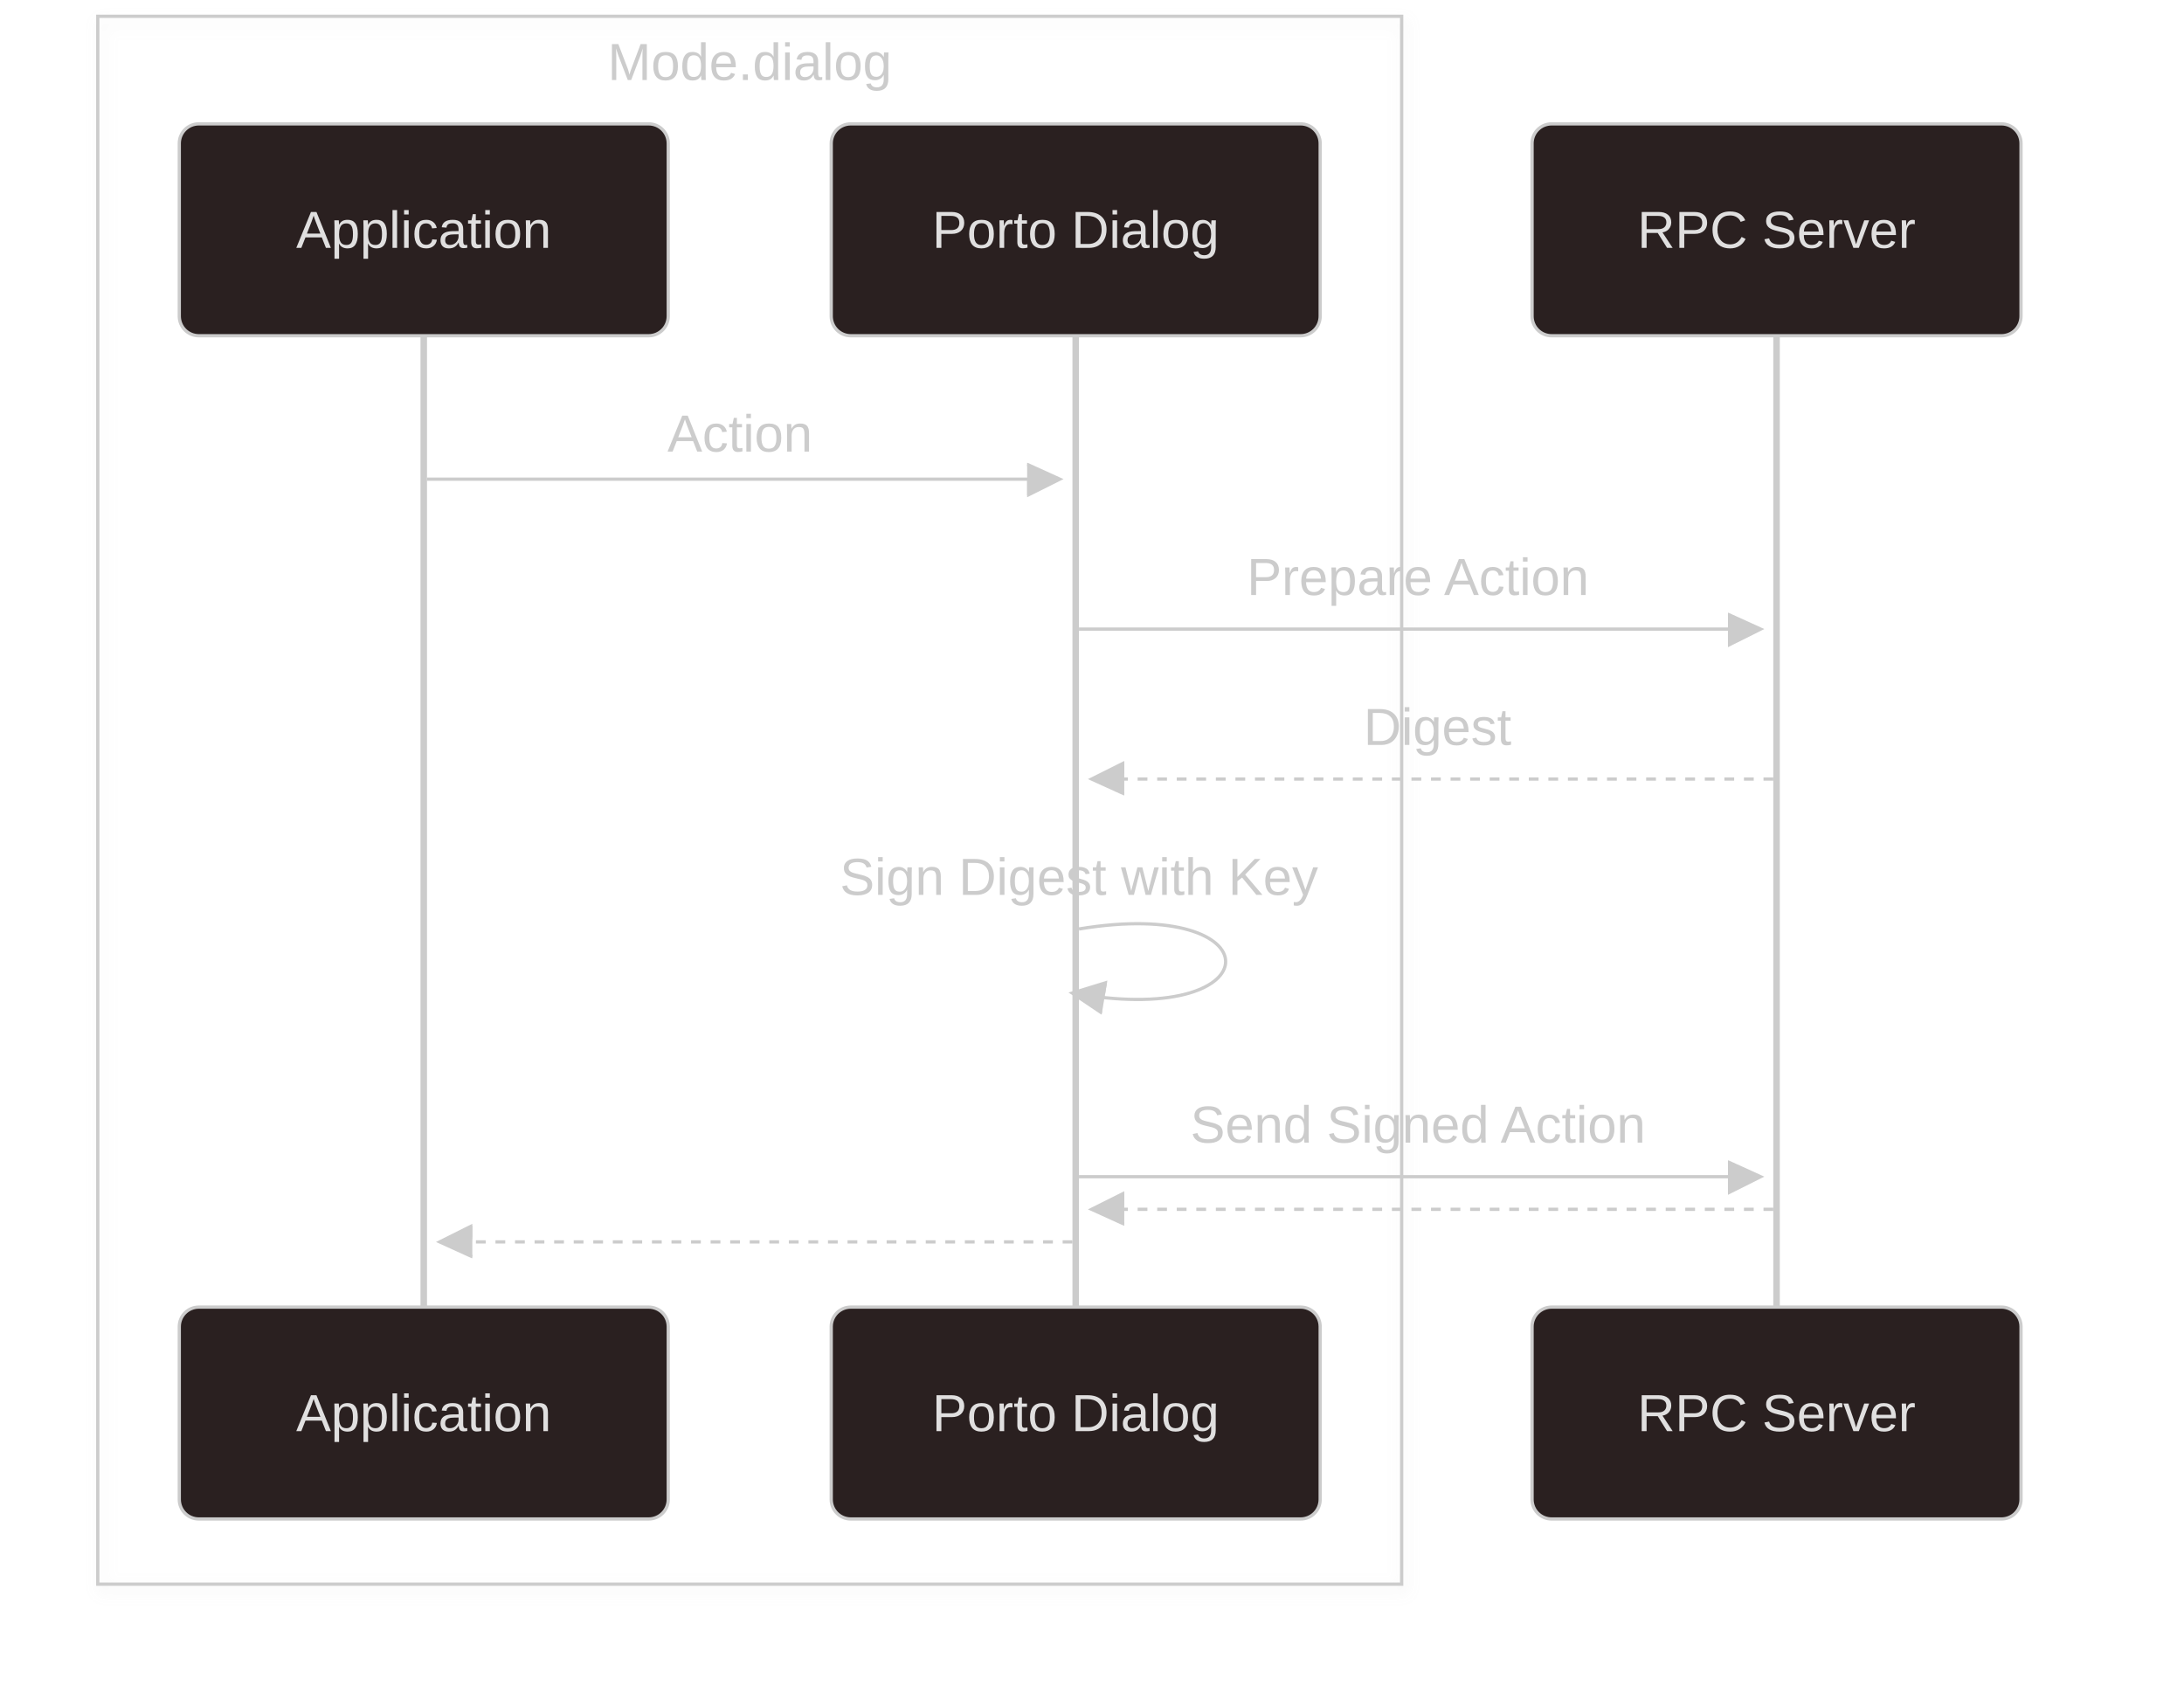
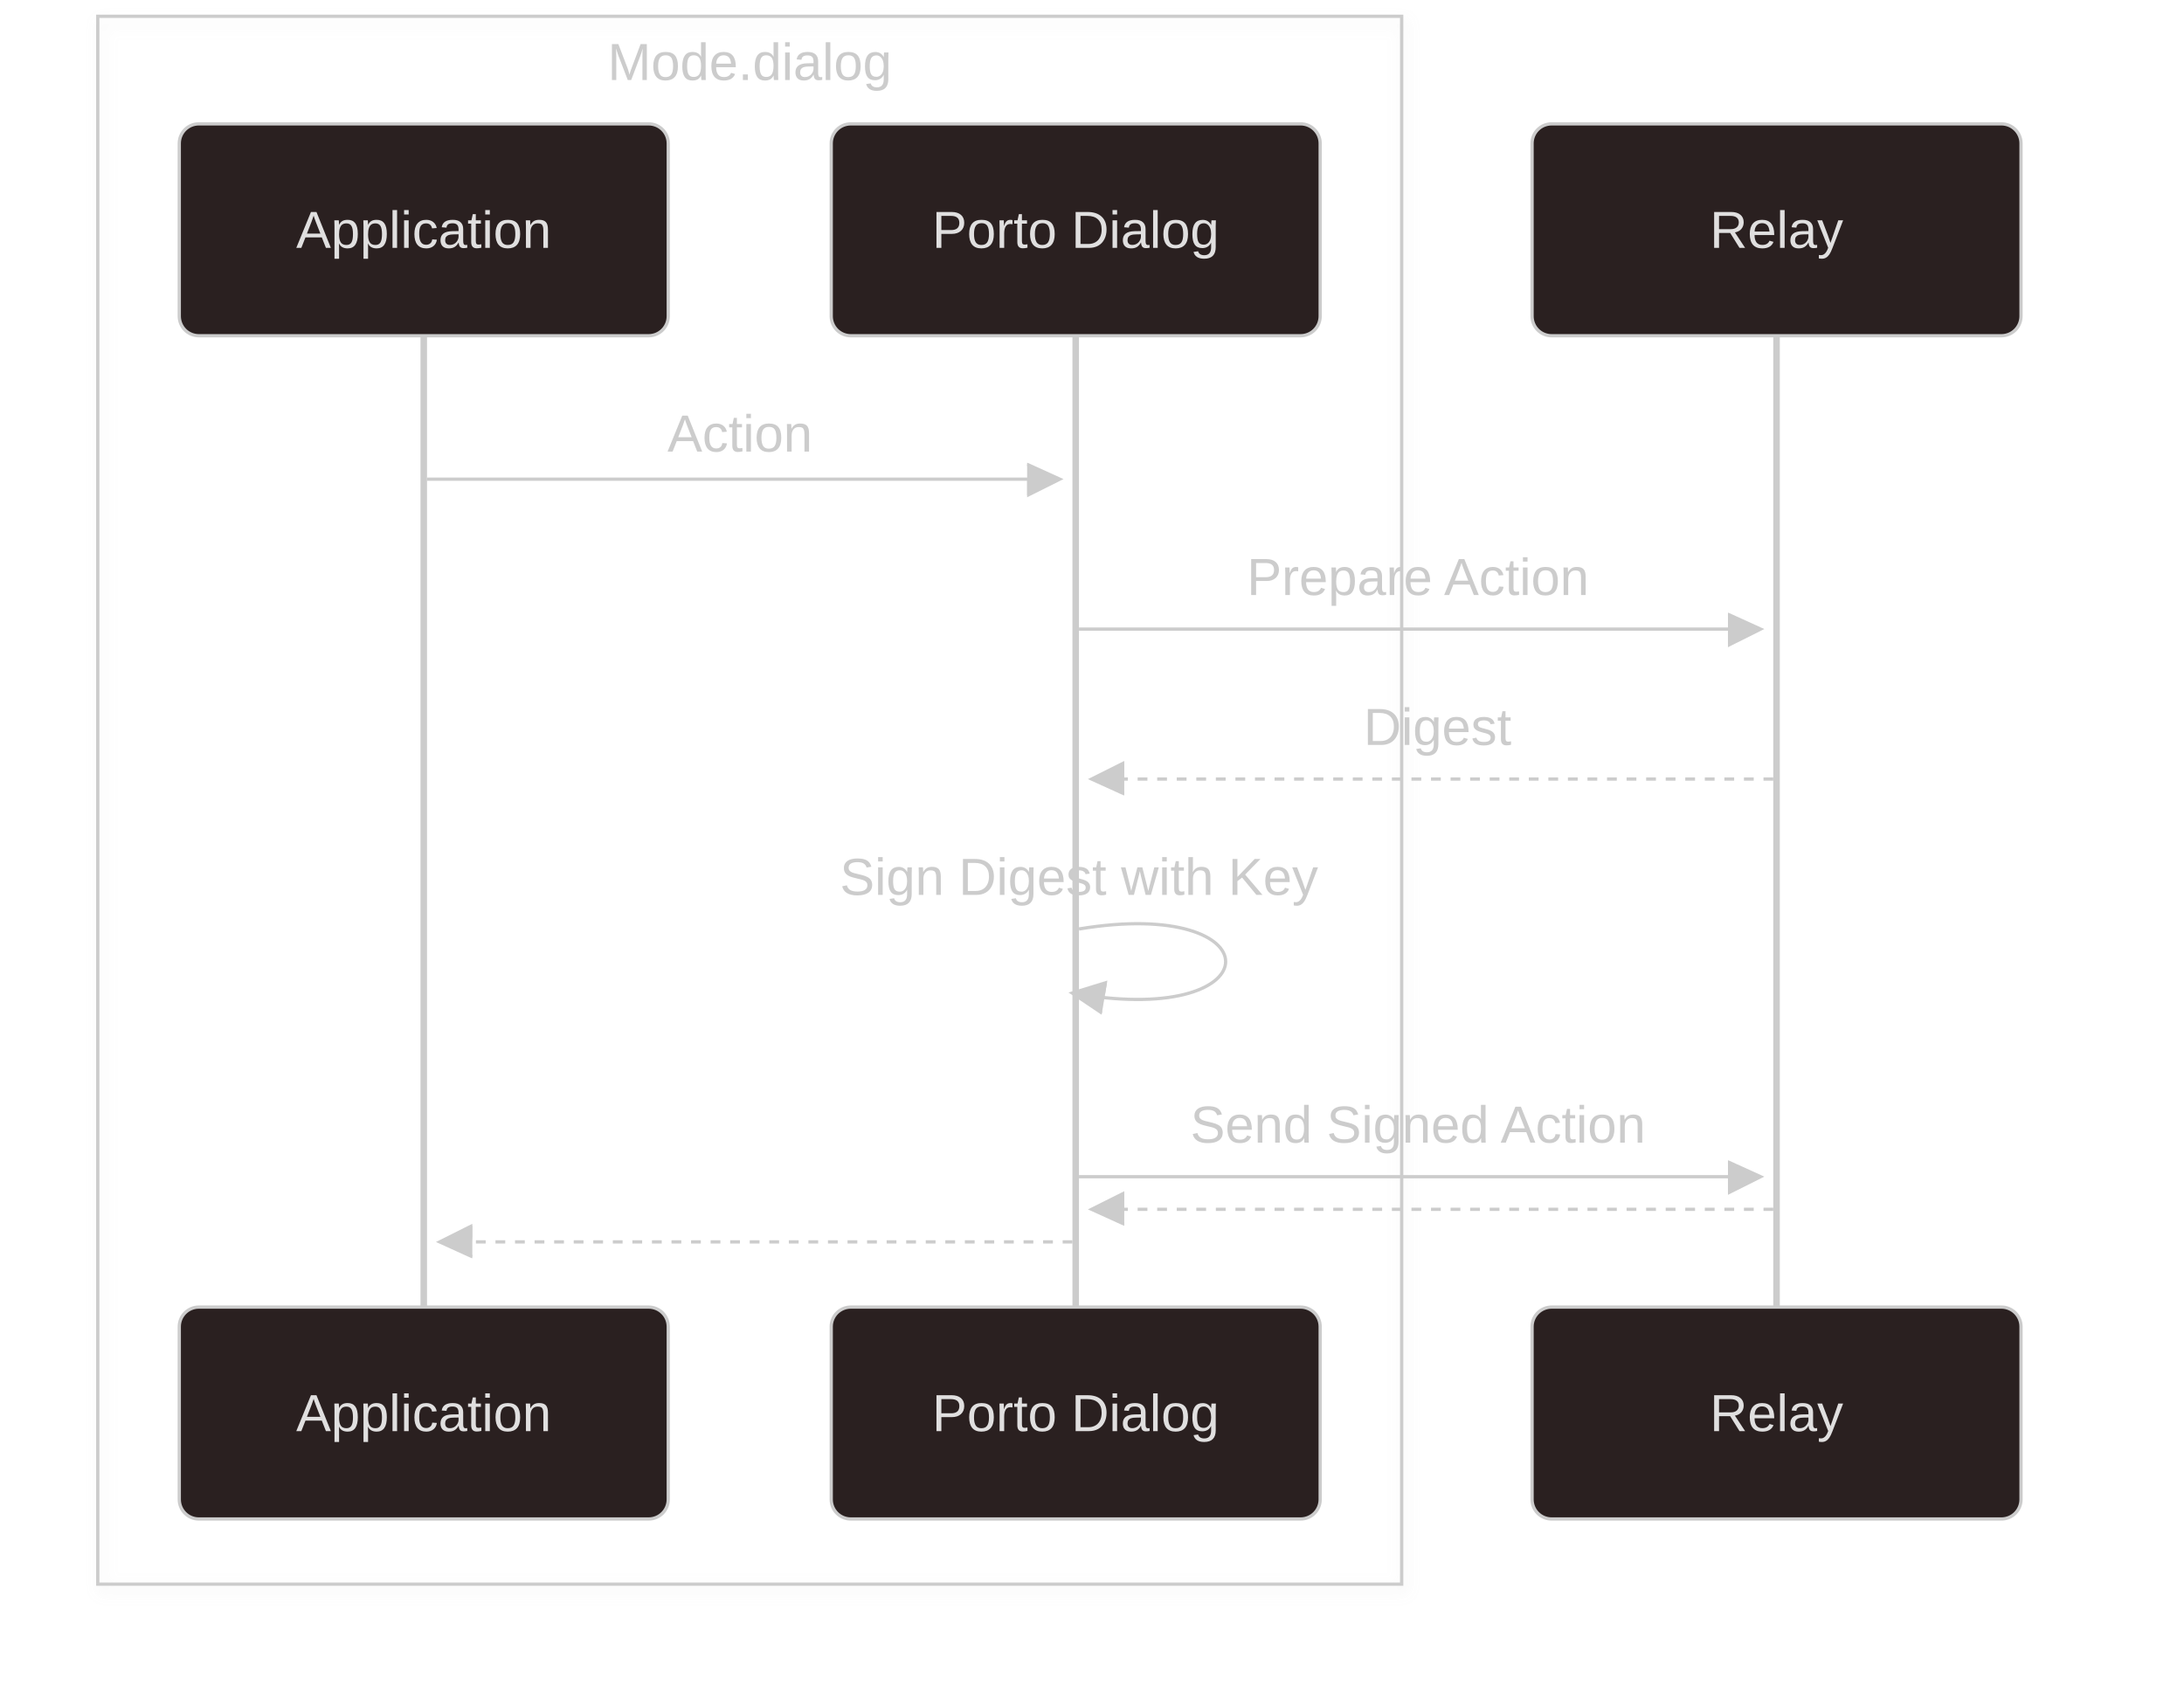
<svg xmlns="http://www.w3.org/2000/svg" aria-roledescription="sequence" role="graphics-document document" viewBox="-50 -10 670 517" style="max-width: 3840px; max-height: 3840px;" width="100%" id="my-svg">
  <g>
    <rect class="rect" height="481" width="400" stroke="rgb(0,0,0, 0.5)" fill="rgb(255,255,255,0.05)" y="-5" x="-20" />
    <text style="text-anchor: middle; font-size: 16px; font-weight: 400;" class="text" alignment-baseline="central" dominant-baseline="central" y="9" x="180">
      <tspan dy="0" x="180">Mode.dialog</tspan>
    </text>
  </g>
  <g>
    <rect filter="url(#drop-shadow)" data-look="neo" class="actor actor-bottom" ry="6" rx="6" name="R" height="65" width="150" stroke="#666" fill="#eaeaea" y="391" x="420" />
    <text style="text-anchor: middle; font-size: 16px; font-weight: 400;" class="actor actor-box" alignment-baseline="central" dominant-baseline="central" y="423.5" x="495">
-       <tspan dy="0" x="495">RPC Server</tspan>
+       <tspan dy="0" x="495">Relay</tspan>
    </text>
  </g>
  <g>
    <rect filter="url(#drop-shadow)" data-look="neo" class="actor actor-bottom" ry="6" rx="6" name="D" height="65" width="150" stroke="#666" fill="#eaeaea" y="391" x="205" />
    <text style="text-anchor: middle; font-size: 16px; font-weight: 400;" class="actor actor-box" alignment-baseline="central" dominant-baseline="central" y="423.5" x="280">
      <tspan dy="0" x="280">Porto Dialog</tspan>
    </text>
  </g>
  <g>
    <rect filter="url(#drop-shadow)" data-look="neo" class="actor actor-bottom" ry="6" rx="6" name="A" height="65" width="150" stroke="#666" fill="#eaeaea" y="391" x="5" />
    <text style="text-anchor: middle; font-size: 16px; font-weight: 400;" class="actor actor-box" alignment-baseline="central" dominant-baseline="central" y="423.5" x="80">
      <tspan dy="0" x="80">Application</tspan>
    </text>
  </g>
  <g>
    <line data-id="R" data-et="life-line" name="R" stroke="#999" stroke-width="0.5px" class="actor-line 200" y2="391" x2="495" y1="93" x1="495" id="actor2" />
    <g data-id="R" data-et="participant" data-look="neo" id="root-2">
      <rect filter="url(#drop-shadow)" data-look="neo" class="actor actor-top" ry="6" rx="6" name="R" height="65" width="150" stroke="#666" fill="#eaeaea" y="28" x="420" />
      <text style="text-anchor: middle; font-size: 16px; font-weight: 400;" class="actor actor-box" alignment-baseline="central" dominant-baseline="central" y="60.5" x="495">
-         <tspan dy="0" x="495">RPC Server</tspan>
+         <tspan dy="0" x="495">Relay</tspan>
      </text>
    </g>
  </g>
  <g>
    <line data-id="D" data-et="life-line" name="D" stroke="#999" stroke-width="0.5px" class="actor-line 200" y2="391" x2="280" y1="93" x1="280" id="actor1" />
    <g data-id="D" data-et="participant" data-look="neo" id="root-1">
      <rect filter="url(#drop-shadow)" data-look="neo" class="actor actor-top" ry="6" rx="6" name="D" height="65" width="150" stroke="#666" fill="#eaeaea" y="28" x="205" />
      <text style="text-anchor: middle; font-size: 16px; font-weight: 400;" class="actor actor-box" alignment-baseline="central" dominant-baseline="central" y="60.5" x="280">
        <tspan dy="0" x="280">Porto Dialog</tspan>
      </text>
    </g>
  </g>
  <g>
    <line data-id="A" data-et="life-line" name="A" stroke="#999" stroke-width="0.5px" class="actor-line 200" y2="391" x2="80" y1="93" x1="80" id="actor0" />
    <g data-id="A" data-et="participant" data-look="neo" id="root-0">
      <rect filter="url(#drop-shadow)" data-look="neo" class="actor actor-top" ry="6" rx="6" name="A" height="65" width="150" stroke="#666" fill="#eaeaea" y="28" x="5" />
      <text style="text-anchor: middle; font-size: 16px; font-weight: 400;" class="actor actor-box" alignment-baseline="central" dominant-baseline="central" y="60.5" x="80">
        <tspan dy="0" x="80">Application</tspan>
      </text>
    </g>
  </g>
  <style>
    #my-svg {
      font-family: arial, sans-serif;
      font-size: 14px;
      fill: #ccc;
    }

    @keyframes edge-animation-frame {
      from {
        stroke-dashoffset: 0;
      }
    }

    @keyframes dash {
      to {
        stroke-dashoffset: 0;
      }
    }

    #my-svg .edge-animation-slow {
      stroke-dasharray: 9, 5 !important;
      stroke-dashoffset: 900;
      animation: dash 50s linear infinite;
      stroke-linecap: round;
    }

    #my-svg .edge-animation-fast {
      stroke-dasharray: 9, 5 !important;
      stroke-dashoffset: 900;
      animation: dash 20s linear infinite;
      stroke-linecap: round;
    }

    #my-svg .error-icon {
      fill: hsl(20, 1.587%, 12.353%);
    }

    #my-svg .error-text {
      fill: rgb(223, 223.667, 224);
      stroke: rgb(223, 223.667, 224);
    }

    #my-svg .edge-thickness-normal {
      stroke-width: 1px;
    }

    #my-svg .edge-thickness-thick {
      stroke-width: 3.5px;
    }

    #my-svg .edge-pattern-solid {
      stroke-dasharray: 0;
    }

    #my-svg .edge-thickness-invisible {
      stroke-width: 0;
      fill: none;
    }

    #my-svg .edge-pattern-dashed {
      stroke-dasharray: 3;
    }

    #my-svg .edge-pattern-dotted {
      stroke-dasharray: 2;
    }

    #my-svg .marker {
      fill: #cccccc;
      stroke: #cccccc;
    }

    #my-svg .marker.cross {
      stroke: #cccccc;
    }

    #my-svg svg {
      font-family: arial, sans-serif;
      font-size: 14px;
    }

    #my-svg p {
      margin: 0;
    }

    #my-svg .actor {
      stroke: #cccccc;
      fill: #2a2020;
      stroke-width: 1;
    }

    #my-svg rect.actor.outer-path[data-look="neo"] {
      filter: drop-shadow(1px 2px 2px rgba(185, 185, 185, 0.2));
    }

    #my-svg rect.note[data-look="neo"] {
      stroke: hsl(52.683, 60%, 73.922%);
      fill: #fff5ad;
      filter: drop-shadow(1px 2px 2px rgba(185, 185, 185, 0.2));
      stroke-width: 1;
    }

    #my-svg text.actor&gt;

    tspan {
      fill: #e0dfdf;
      stroke: none;
    }

    #my-svg .actor-line {
      stroke: #cccccc;
    }

    #my-svg .messageLine0 {
      stroke-width: 1;
      stroke-dasharray: none;
      stroke: #ccc;
    }

    #my-svg .messageLine1 {
      stroke-width: 1;
      stroke-dasharray: 2, 2;
      stroke: #ccc;
    }

    #my-svg #arrowhead path {
      fill: #ccc;
      stroke: #ccc;
    }

    #my-svg .sequenceNumber {
      fill: #333333;
    }

    #my-svg #sequencenumber {
      fill: #ccc;
    }

    #my-svg #crosshead path {
      fill: #ccc;
      stroke: #ccc;
    }

    #my-svg .messageText {
      fill: #ccc;
      stroke: none;
    }

    #my-svg .labelBox {
      stroke: #cccccc;
      fill: #2a2020;
      filter: drop-shadow(1px 2px 2px rgba(185, 185, 185, 0.2));
    }

    #my-svg .labelText,
    #my-svg .labelText&gt;

    tspan {
      fill: #e0dfdf;
      stroke: none;
    }

    #my-svg .loopText,
    #my-svg .loopText&gt;

    tspan {
      fill: #e0dfdf;
      stroke: none;
    }

    #my-svg .loopLine {
      stroke-width: 2px;
      stroke-dasharray: 2, 2;
      stroke: #cccccc;
      fill: #cccccc;
    }

    #my-svg .note {
      stroke: hsl(52.683, 60%, 73.922%);
      fill: #fff5ad;
    }

    #my-svg .noteText,
    #my-svg .noteText&gt;

    tspan {
      fill: #333;
      stroke: none;
    }

    #my-svg .activation0 {
      fill: hsl(180, 1.587%, 28.353%);
      stroke: hsl(180, 1.587%, 18.353%);
    }

    #my-svg .activation1 {
      fill: hsl(180, 1.587%, 28.353%);
      stroke: hsl(180, 1.587%, 18.353%);
    }

    #my-svg .activation2 {
      fill: hsl(180, 1.587%, 28.353%);
      stroke: hsl(180, 1.587%, 18.353%);
    }

    #my-svg .actorPopupMenu {
      position: absolute;
    }

    #my-svg .actorPopupMenuPanel {
      position: absolute;
      fill: #2a2020;
      box-shadow: 0px 8px 16px 0px rgba(0, 0, 0, 0.2);
      filter: drop-shadow(3px 5px 2px rgb(0 0 0 / 0.4));
    }

    #my-svg .actor-man circle,
    #my-svg line {
      fill: #2a2020;
      stroke-width: 2px;
    }

    #my-svg g rect.rect {
      filter: drop-shadow(1px 2px 2px rgba(185, 185, 185, 0.2));
      stroke: #ccc;
      stroke-width: 1;
    }

    #my-svg .node .neo-node {
      stroke: #ccc;
    }

    #my-svg [data-look="neo"].node rect,
    #my-svg [data-look="neo"].cluster rect,
    #my-svg [data-look="neo"].node polygon {
      stroke: url(#my-svg-gradient);
      filter: drop-shadow(1px 2px 2px rgba(185, 185, 185, 0.2));
    }

    #my-svg [data-look="neo"].node path {
      stroke: url(#my-svg-gradient);
      stroke-width: 1;
    }

    #my-svg [data-look="neo"].node .outer-path {
      filter: drop-shadow(1px 2px 2px rgba(185, 185, 185, 0.2));
    }

    #my-svg [data-look="neo"].node .neo-line path {
      stroke: #ccc;
      filter: none;
    }

    #my-svg [data-look="neo"].node circle {
      stroke: url(#my-svg-gradient);
      filter: drop-shadow(1px 2px 2px rgba(185, 185, 185, 0.2));
    }

    #my-svg [data-look="neo"].node circle .state-start {
      fill: #000000;
    }

    #my-svg [data-look="neo"].statediagram-cluster rect {
      fill: #2a2020;
      stroke: url(#my-svg-gradient);
      stroke-width: 1;
    }

    #my-svg [data-look="neo"].icon-shape .icon {
      fill: url(#my-svg-gradient);
      filter: drop-shadow(1px 2px 2px rgba(185, 185, 185, 0.2));
    }

    #my-svg [data-look="neo"].icon-shape .icon-neo path {
      stroke: url(#my-svg-gradient);
      filter: drop-shadow(1px 2px 2px rgba(185, 185, 185, 0.2));
    }

    #my-svg :root {
      --mermaid-font-family: "trebuchet ms", verdana, arial, sans-serif;
    }
  </style>
  <g />
  <defs>
    <symbol height="24" width="24" id="computer">
      <path d="M2 2v13h20v-13h-20zm18 11h-16v-9h16v9zm-10.228 6l.466-1h3.524l.467 1h-4.457zm14.228 3h-24l2-6h2.104l-1.33 4h18.45l-1.297-4h2.073l2 6zm-5-10h-14v-7h14v7z" transform="scale(.5)" />
    </symbol>
  </defs>
  <defs>
    <symbol clip-rule="evenodd" fill-rule="evenodd" id="database">
      <path d="M12.258.001l.256.004.255.005.253.008.251.01.249.012.247.015.246.016.242.019.241.02.239.023.236.024.233.027.231.028.229.031.225.032.223.034.22.036.217.038.214.04.211.041.208.043.205.045.201.046.198.048.194.05.191.051.187.053.183.054.18.056.175.057.172.059.168.06.163.061.16.063.155.064.15.066.074.033.073.033.071.034.07.034.069.035.068.035.067.035.066.035.064.036.064.036.062.036.06.036.06.037.058.037.058.037.055.038.055.038.053.038.052.038.051.039.05.039.048.039.047.039.045.04.044.04.043.04.041.04.04.041.039.041.037.041.036.041.034.041.033.042.032.042.03.042.029.042.027.042.026.043.024.043.023.043.021.043.02.043.018.044.017.043.015.044.013.044.012.044.011.045.009.044.007.045.006.045.004.045.002.045.001.045v17l-.001.045-.002.045-.004.045-.006.045-.007.045-.009.044-.011.045-.012.044-.013.044-.015.044-.017.043-.018.044-.02.043-.021.043-.023.043-.024.043-.026.043-.027.042-.029.042-.03.042-.032.042-.033.042-.034.041-.036.041-.037.041-.039.041-.04.041-.041.04-.043.04-.044.04-.045.04-.047.039-.048.039-.05.039-.051.039-.052.038-.053.038-.055.038-.055.038-.058.037-.058.037-.06.037-.06.036-.062.036-.064.036-.064.036-.066.035-.067.035-.068.035-.069.035-.07.034-.071.034-.073.033-.074.033-.15.066-.155.064-.16.063-.163.061-.168.06-.172.059-.175.057-.18.056-.183.054-.187.053-.191.051-.194.05-.198.048-.201.046-.205.045-.208.043-.211.041-.214.04-.217.038-.22.036-.223.034-.225.032-.229.031-.231.028-.233.027-.236.024-.239.023-.241.02-.242.019-.246.016-.247.015-.249.012-.251.01-.253.008-.255.005-.256.004-.258.001-.258-.001-.256-.004-.255-.005-.253-.008-.251-.01-.249-.012-.247-.015-.245-.016-.243-.019-.241-.02-.238-.023-.236-.024-.234-.027-.231-.028-.228-.031-.226-.032-.223-.034-.22-.036-.217-.038-.214-.04-.211-.041-.208-.043-.204-.045-.201-.046-.198-.048-.195-.05-.19-.051-.187-.053-.184-.054-.179-.056-.176-.057-.172-.059-.167-.06-.164-.061-.159-.063-.155-.064-.151-.066-.074-.033-.072-.033-.072-.034-.07-.034-.069-.035-.068-.035-.067-.035-.066-.035-.064-.036-.063-.036-.062-.036-.061-.036-.06-.037-.058-.037-.057-.037-.056-.038-.055-.038-.053-.038-.052-.038-.051-.039-.049-.039-.049-.039-.046-.039-.046-.04-.044-.04-.043-.04-.041-.04-.04-.041-.039-.041-.037-.041-.036-.041-.034-.041-.033-.042-.032-.042-.03-.042-.029-.042-.027-.042-.026-.043-.024-.043-.023-.043-.021-.043-.02-.043-.018-.044-.017-.043-.015-.044-.013-.044-.012-.044-.011-.045-.009-.044-.007-.045-.006-.045-.004-.045-.002-.045-.001-.045v-17l.001-.045.002-.045.004-.045.006-.045.007-.045.009-.044.011-.045.012-.044.013-.044.015-.044.017-.043.018-.044.02-.043.021-.043.023-.043.024-.043.026-.043.027-.042.029-.042.03-.042.032-.042.033-.042.034-.041.036-.041.037-.041.039-.041.04-.041.041-.04.043-.04.044-.04.046-.04.046-.039.049-.039.049-.039.051-.039.052-.038.053-.038.055-.038.056-.038.057-.037.058-.037.06-.037.061-.036.062-.036.063-.036.064-.036.066-.035.067-.035.068-.035.069-.035.07-.034.072-.034.072-.033.074-.033.151-.066.155-.064.159-.063.164-.061.167-.06.172-.059.176-.057.179-.056.184-.054.187-.053.19-.051.195-.05.198-.048.201-.046.204-.045.208-.043.211-.041.214-.04.217-.038.22-.036.223-.034.226-.032.228-.031.231-.028.234-.027.236-.024.238-.023.241-.02.243-.019.245-.016.247-.015.249-.012.251-.01.253-.008.255-.005.256-.004.258-.001.258.001zm-9.258 20.499v.01l.001.021.003.021.004.022.005.021.006.022.007.022.009.023.01.022.011.023.012.023.013.023.015.023.016.024.017.023.018.024.019.024.021.024.022.025.023.024.024.025.052.049.056.05.061.051.066.051.07.051.075.051.079.052.084.052.088.052.092.052.097.052.102.051.105.052.11.052.114.051.119.051.123.051.127.05.131.05.135.05.139.048.144.049.147.047.152.047.155.047.16.045.163.045.167.043.171.043.176.041.178.041.183.039.187.039.19.037.194.035.197.035.202.033.204.031.209.03.212.029.216.027.219.025.222.024.226.021.23.02.233.018.236.016.24.015.243.012.246.01.249.008.253.005.256.004.259.001.26-.001.257-.004.254-.005.25-.008.247-.011.244-.012.241-.014.237-.016.233-.018.231-.021.226-.021.224-.024.22-.026.216-.027.212-.028.21-.031.205-.031.202-.034.198-.034.194-.036.191-.037.187-.039.183-.04.179-.04.175-.042.172-.043.168-.044.163-.045.16-.046.155-.046.152-.047.148-.048.143-.049.139-.049.136-.05.131-.05.126-.05.123-.051.118-.052.114-.051.11-.052.106-.052.101-.052.096-.052.092-.052.088-.053.083-.051.079-.052.074-.052.07-.051.065-.051.06-.051.056-.05.051-.05.023-.024.023-.025.021-.024.02-.024.019-.024.018-.024.017-.024.015-.023.014-.024.013-.023.012-.023.01-.023.01-.022.008-.022.006-.022.006-.022.004-.022.004-.021.001-.021.001-.021v-4.127l-.077.055-.08.053-.083.054-.085.053-.087.052-.09.052-.093.051-.095.05-.097.05-.1.049-.102.049-.105.048-.106.047-.109.047-.111.046-.114.045-.115.045-.118.044-.12.043-.122.042-.124.042-.126.041-.128.04-.13.04-.132.038-.134.038-.135.037-.138.037-.139.035-.142.035-.143.034-.144.033-.147.032-.148.031-.15.03-.151.03-.153.029-.154.027-.156.027-.158.026-.159.025-.161.024-.162.023-.163.022-.165.021-.166.02-.167.019-.169.018-.169.017-.171.016-.173.015-.173.014-.175.013-.175.012-.177.011-.178.01-.179.008-.179.008-.181.006-.182.005-.182.004-.184.003-.184.002h-.37l-.184-.002-.184-.003-.182-.004-.182-.005-.181-.006-.179-.008-.179-.008-.178-.01-.176-.011-.176-.012-.175-.013-.173-.014-.172-.015-.171-.016-.17-.017-.169-.018-.167-.019-.166-.02-.165-.021-.163-.022-.162-.023-.161-.024-.159-.025-.157-.026-.156-.027-.155-.027-.153-.029-.151-.03-.15-.03-.148-.031-.146-.032-.145-.033-.143-.034-.141-.035-.14-.035-.137-.037-.136-.037-.134-.038-.132-.038-.13-.04-.128-.04-.126-.041-.124-.042-.122-.042-.12-.044-.117-.043-.116-.045-.113-.045-.112-.046-.109-.047-.106-.047-.105-.048-.102-.049-.1-.049-.097-.05-.095-.05-.093-.052-.09-.051-.087-.052-.085-.053-.083-.054-.08-.054-.077-.054v4.127zm0-5.654v.011l.001.021.003.021.004.021.005.022.006.022.007.022.009.022.01.022.011.023.012.023.013.023.015.024.016.023.017.024.018.024.019.024.021.024.022.024.023.025.024.024.052.05.056.05.061.05.066.051.07.051.075.052.079.051.084.052.088.052.092.052.097.052.102.052.105.052.11.051.114.051.119.052.123.05.127.051.131.05.135.049.139.049.144.048.147.048.152.047.155.046.16.045.163.045.167.044.171.042.176.042.178.04.183.04.187.038.19.037.194.036.197.034.202.033.204.032.209.03.212.028.216.027.219.025.222.024.226.022.23.02.233.018.236.016.24.014.243.012.246.01.249.008.253.006.256.003.259.001.26-.001.257-.003.254-.006.25-.008.247-.01.244-.012.241-.015.237-.016.233-.018.231-.02.226-.022.224-.024.22-.025.216-.027.212-.029.21-.03.205-.032.202-.033.198-.035.194-.036.191-.037.187-.039.183-.039.179-.041.175-.042.172-.043.168-.044.163-.045.16-.045.155-.047.152-.047.148-.048.143-.048.139-.05.136-.049.131-.05.126-.051.123-.051.118-.051.114-.052.11-.052.106-.052.101-.052.096-.052.092-.052.088-.052.083-.052.079-.052.074-.051.07-.052.065-.051.06-.05.056-.051.051-.049.023-.025.023-.024.021-.025.02-.024.019-.024.018-.024.017-.024.015-.023.014-.023.013-.024.012-.022.01-.023.01-.023.008-.022.006-.022.006-.022.004-.021.004-.022.001-.021.001-.021v-4.139l-.077.054-.08.054-.083.054-.085.052-.087.053-.09.051-.093.051-.095.051-.097.05-.1.049-.102.049-.105.048-.106.047-.109.047-.111.046-.114.045-.115.044-.118.044-.12.044-.122.042-.124.042-.126.041-.128.04-.13.039-.132.039-.134.038-.135.037-.138.036-.139.036-.142.035-.143.033-.144.033-.147.033-.148.031-.15.03-.151.03-.153.028-.154.028-.156.027-.158.026-.159.025-.161.024-.162.023-.163.022-.165.021-.166.02-.167.019-.169.018-.169.017-.171.016-.173.015-.173.014-.175.013-.175.012-.177.011-.178.009-.179.009-.179.007-.181.007-.182.005-.182.004-.184.003-.184.002h-.37l-.184-.002-.184-.003-.182-.004-.182-.005-.181-.007-.179-.007-.179-.009-.178-.009-.176-.011-.176-.012-.175-.013-.173-.014-.172-.015-.171-.016-.17-.017-.169-.018-.167-.019-.166-.02-.165-.021-.163-.022-.162-.023-.161-.024-.159-.025-.157-.026-.156-.027-.155-.028-.153-.028-.151-.03-.15-.03-.148-.031-.146-.033-.145-.033-.143-.033-.141-.035-.14-.036-.137-.036-.136-.037-.134-.038-.132-.039-.13-.039-.128-.04-.126-.041-.124-.042-.122-.043-.12-.043-.117-.044-.116-.044-.113-.046-.112-.046-.109-.046-.106-.047-.105-.048-.102-.049-.1-.049-.097-.05-.095-.051-.093-.051-.09-.051-.087-.053-.085-.052-.083-.054-.08-.054-.077-.054v4.139zm0-5.666v.011l.001.02.003.022.004.021.005.022.006.021.007.022.009.023.01.022.011.023.012.023.013.023.015.023.016.024.017.024.018.023.019.024.021.025.022.024.023.024.024.025.052.05.056.05.061.05.066.051.07.051.075.052.079.051.084.052.088.052.092.052.097.052.102.052.105.051.11.052.114.051.119.051.123.051.127.05.131.05.135.05.139.049.144.048.147.048.152.047.155.046.16.045.163.045.167.043.171.043.176.042.178.04.183.04.187.038.19.037.194.036.197.034.202.033.204.032.209.03.212.028.216.027.219.025.222.024.226.021.23.02.233.018.236.017.24.014.243.012.246.01.249.008.253.006.256.003.259.001.26-.001.257-.003.254-.006.25-.008.247-.01.244-.013.241-.014.237-.016.233-.018.231-.02.226-.022.224-.024.22-.025.216-.027.212-.029.21-.03.205-.032.202-.033.198-.035.194-.036.191-.037.187-.039.183-.039.179-.041.175-.042.172-.043.168-.044.163-.045.16-.045.155-.047.152-.047.148-.048.143-.049.139-.049.136-.049.131-.051.126-.05.123-.051.118-.052.114-.051.11-.052.106-.052.101-.052.096-.052.092-.052.088-.052.083-.052.079-.052.074-.052.07-.051.065-.051.06-.051.056-.05.051-.049.023-.025.023-.025.021-.024.02-.024.019-.024.018-.024.017-.024.015-.023.014-.024.013-.023.012-.023.01-.022.01-.023.008-.022.006-.022.006-.022.004-.022.004-.021.001-.021.001-.021v-4.153l-.077.054-.08.054-.083.053-.085.053-.087.053-.09.051-.093.051-.095.051-.097.05-.1.049-.102.048-.105.048-.106.048-.109.046-.111.046-.114.046-.115.044-.118.044-.12.043-.122.043-.124.042-.126.041-.128.04-.13.039-.132.039-.134.038-.135.037-.138.036-.139.036-.142.034-.143.034-.144.033-.147.032-.148.032-.15.03-.151.03-.153.028-.154.028-.156.027-.158.026-.159.024-.161.024-.162.023-.163.023-.165.021-.166.02-.167.019-.169.018-.169.017-.171.016-.173.015-.173.014-.175.013-.175.012-.177.01-.178.01-.179.009-.179.007-.181.006-.182.006-.182.004-.184.003-.184.001-.185.001-.185-.001-.184-.001-.184-.003-.182-.004-.182-.006-.181-.006-.179-.007-.179-.009-.178-.01-.176-.01-.176-.012-.175-.013-.173-.014-.172-.015-.171-.016-.17-.017-.169-.018-.167-.019-.166-.02-.165-.021-.163-.023-.162-.023-.161-.024-.159-.024-.157-.026-.156-.027-.155-.028-.153-.028-.151-.03-.15-.03-.148-.032-.146-.032-.145-.033-.143-.034-.141-.034-.14-.036-.137-.036-.136-.037-.134-.038-.132-.039-.13-.039-.128-.041-.126-.041-.124-.041-.122-.043-.12-.043-.117-.044-.116-.044-.113-.046-.112-.046-.109-.046-.106-.048-.105-.048-.102-.048-.1-.05-.097-.049-.095-.051-.093-.051-.09-.052-.087-.052-.085-.053-.083-.053-.08-.054-.077-.054v4.153zm8.74-8.179l-.257.004-.254.005-.25.008-.247.011-.244.012-.241.014-.237.016-.233.018-.231.021-.226.022-.224.023-.22.026-.216.027-.212.028-.21.031-.205.032-.202.033-.198.034-.194.036-.191.038-.187.038-.183.04-.179.041-.175.042-.172.043-.168.043-.163.045-.16.046-.155.046-.152.048-.148.048-.143.048-.139.049-.136.05-.131.05-.126.051-.123.051-.118.051-.114.052-.11.052-.106.052-.101.052-.096.052-.092.052-.088.052-.083.052-.079.052-.074.051-.07.052-.065.051-.06.05-.056.05-.051.05-.023.025-.023.024-.021.024-.02.025-.019.024-.018.024-.017.023-.015.024-.014.023-.013.023-.012.023-.01.023-.01.022-.008.022-.006.023-.006.021-.004.022-.004.021-.001.021-.001.021.001.021.001.021.004.021.004.022.006.021.006.023.008.022.01.022.01.023.012.023.013.023.014.023.015.024.017.023.018.024.019.024.02.025.021.024.023.024.023.025.051.05.056.05.06.05.065.051.07.052.074.051.079.052.083.052.088.052.092.052.096.052.101.052.106.052.11.052.114.052.118.051.123.051.126.051.131.05.136.05.139.049.143.048.148.048.152.048.155.046.16.046.163.045.168.043.172.043.175.042.179.041.183.04.187.038.191.038.194.036.198.034.202.033.205.032.21.031.212.028.216.027.22.026.224.023.226.022.231.021.233.018.237.016.241.014.244.012.247.011.25.008.254.005.257.004.26.001.26-.001.257-.004.254-.005.25-.008.247-.011.244-.012.241-.014.237-.016.233-.018.231-.021.226-.022.224-.023.22-.026.216-.027.212-.028.21-.031.205-.032.202-.033.198-.034.194-.036.191-.038.187-.038.183-.04.179-.041.175-.042.172-.043.168-.043.163-.045.16-.046.155-.046.152-.048.148-.048.143-.048.139-.049.136-.05.131-.05.126-.051.123-.051.118-.051.114-.052.11-.052.106-.052.101-.052.096-.052.092-.052.088-.052.083-.052.079-.052.074-.051.07-.052.065-.051.06-.05.056-.05.051-.05.023-.025.023-.024.021-.024.02-.025.019-.024.018-.024.017-.023.015-.024.014-.023.013-.023.012-.023.01-.023.01-.022.008-.022.006-.023.006-.021.004-.022.004-.021.001-.021.001-.021-.001-.021-.001-.021-.004-.021-.004-.022-.006-.021-.006-.023-.008-.022-.01-.022-.01-.023-.012-.023-.013-.023-.014-.023-.015-.024-.017-.023-.018-.024-.019-.024-.02-.025-.021-.024-.023-.024-.023-.025-.051-.05-.056-.05-.06-.05-.065-.051-.07-.052-.074-.051-.079-.052-.083-.052-.088-.052-.092-.052-.096-.052-.101-.052-.106-.052-.11-.052-.114-.052-.118-.051-.123-.051-.126-.051-.131-.05-.136-.05-.139-.049-.143-.048-.148-.048-.152-.048-.155-.046-.16-.046-.163-.045-.168-.043-.172-.043-.175-.042-.179-.041-.183-.04-.187-.038-.191-.038-.194-.036-.198-.034-.202-.033-.205-.032-.21-.031-.212-.028-.216-.027-.22-.026-.224-.023-.226-.022-.231-.021-.233-.018-.237-.016-.241-.014-.244-.012-.247-.011-.25-.008-.254-.005-.257-.004-.26-.001-.26.001z" transform="scale(.5)" />
    </symbol>
  </defs>
  <defs>
    <symbol height="24" width="24" id="clock">
      <path d="M12 2c5.514 0 10 4.486 10 10s-4.486 10-10 10-10-4.486-10-10 4.486-10 10-10zm0-2c-6.627 0-12 5.373-12 12s5.373 12 12 12 12-5.373 12-12-5.373-12-12-12zm5.848 12.459c.202.038.202.333.001.372-1.907.361-6.045 1.111-6.547 1.111-.719 0-1.301-.582-1.301-1.301 0-.512.77-5.447 1.125-7.445.034-.192.312-.181.343.014l.985 6.238 5.394 1.011z" transform="scale(.5)" />
    </symbol>
  </defs>
  <defs>
    <marker orient="auto-start-reverse" markerHeight="12" markerWidth="12" markerUnits="userSpaceOnUse" refY="5" refX="7.9" id="arrowhead">
      <path d="M -1 0 L 10 5 L 0 10 z" />
    </marker>
  </defs>
  <defs>
    <marker refY="4.5" refX="4" orient="auto" markerHeight="8" markerWidth="15" id="crosshead">
      <path style="stroke-dasharray: 0, 0;" d="M 1,2 L 6,7 M 6,2 L 1,7" stroke-width="1pt" stroke="#000000" fill="none" />
    </marker>
  </defs>
  <defs>
    <marker orient="auto" markerHeight="28" markerWidth="20" refY="7" refX="15.5" id="filled-head">
      <path d="M 18,7 L9,13 L14,7 L9,1 Z" />
    </marker>
  </defs>
  <defs>
    <marker markerUnits="userSpaceOnUse" orient="auto" markerHeight="40" markerWidth="60" refY="15" refX="15" id="sequencenumber">
      <circle r="10" cy="15" cx="15" />
    </marker>
  </defs>
  <text style="font-size: 16px; font-weight: 400;" dy="1em" class="messageText" alignment-baseline="middle" dominant-baseline="middle" text-anchor="middle" y="108" x="177">Action</text>
  <line style="fill: none;" marker-end="url(#arrowhead)" stroke="none" stroke-width="2" data-to="D" data-from="A" data-id="i0" data-et="message" class="messageLine0" y2="137" x2="273" y1="137" x1="81" />
  <text style="font-size: 16px; font-weight: 400;" dy="1em" class="messageText" alignment-baseline="middle" dominant-baseline="middle" text-anchor="middle" y="152" x="385">Prepare Action</text>
  <line style="fill: none;" marker-end="url(#arrowhead)" stroke="none" stroke-width="2" data-to="R" data-from="D" data-id="i1" data-et="message" class="messageLine0" y2="183" x2="488" y1="183" x1="281" />
  <text style="font-size: 16px; font-weight: 400;" dy="1em" class="messageText" alignment-baseline="middle" dominant-baseline="middle" text-anchor="middle" y="198" x="391">Digest</text>
  <line style="stroke-dasharray: 3, 3; fill: none;" marker-end="url(#arrowhead)" stroke="none" stroke-width="2" data-to="D" data-from="R" data-id="i2" data-et="message" class="messageLine1" y2="229" x2="287" y1="229" x1="494" />
  <text style="font-size: 16px; font-weight: 400;" dy="1em" class="messageText" alignment-baseline="middle" dominant-baseline="middle" text-anchor="middle" y="244" x="281">Sign Digest with Key</text>
  <path style="fill: none;" marker-end="url(#arrowhead)" stroke="none" stroke-width="2" data-to="D" data-from="D" data-id="i3" data-et="message" class="messageLine0" d="M 281,275 C 341,265 341,305 281,295" />
  <text style="font-size: 16px; font-weight: 400;" dy="1em" class="messageText" alignment-baseline="middle" dominant-baseline="middle" text-anchor="middle" y="320" x="385">Send Signed Action</text>
  <line style="fill: none;" marker-end="url(#arrowhead)" stroke="none" stroke-width="2" data-to="R" data-from="D" data-id="i4" data-et="message" class="messageLine0" y2="351" x2="488" y1="351" x1="281" />
  <text style="font-size: 16px; font-weight: 400;" dy="1em" class="messageText" alignment-baseline="middle" dominant-baseline="middle" text-anchor="middle" y="366" x="391">​</text>
  <line style="stroke-dasharray: 3, 3; fill: none;" marker-end="url(#arrowhead)" stroke="none" stroke-width="2" data-to="D" data-from="R" data-id="i5" data-et="message" class="messageLine1" y2="361" x2="287" y1="361" x1="494" />
  <text style="font-size: 16px; font-weight: 400;" dy="1em" class="messageText" alignment-baseline="middle" dominant-baseline="middle" text-anchor="middle" y="376" x="183">​</text>
  <line style="stroke-dasharray: 3, 3; fill: none;" marker-end="url(#arrowhead)" stroke="none" stroke-width="2" data-to="A" data-from="D" data-id="i6" data-et="message" class="messageLine1" y2="371" x2="87" y1="371" x1="279" />
</svg>
